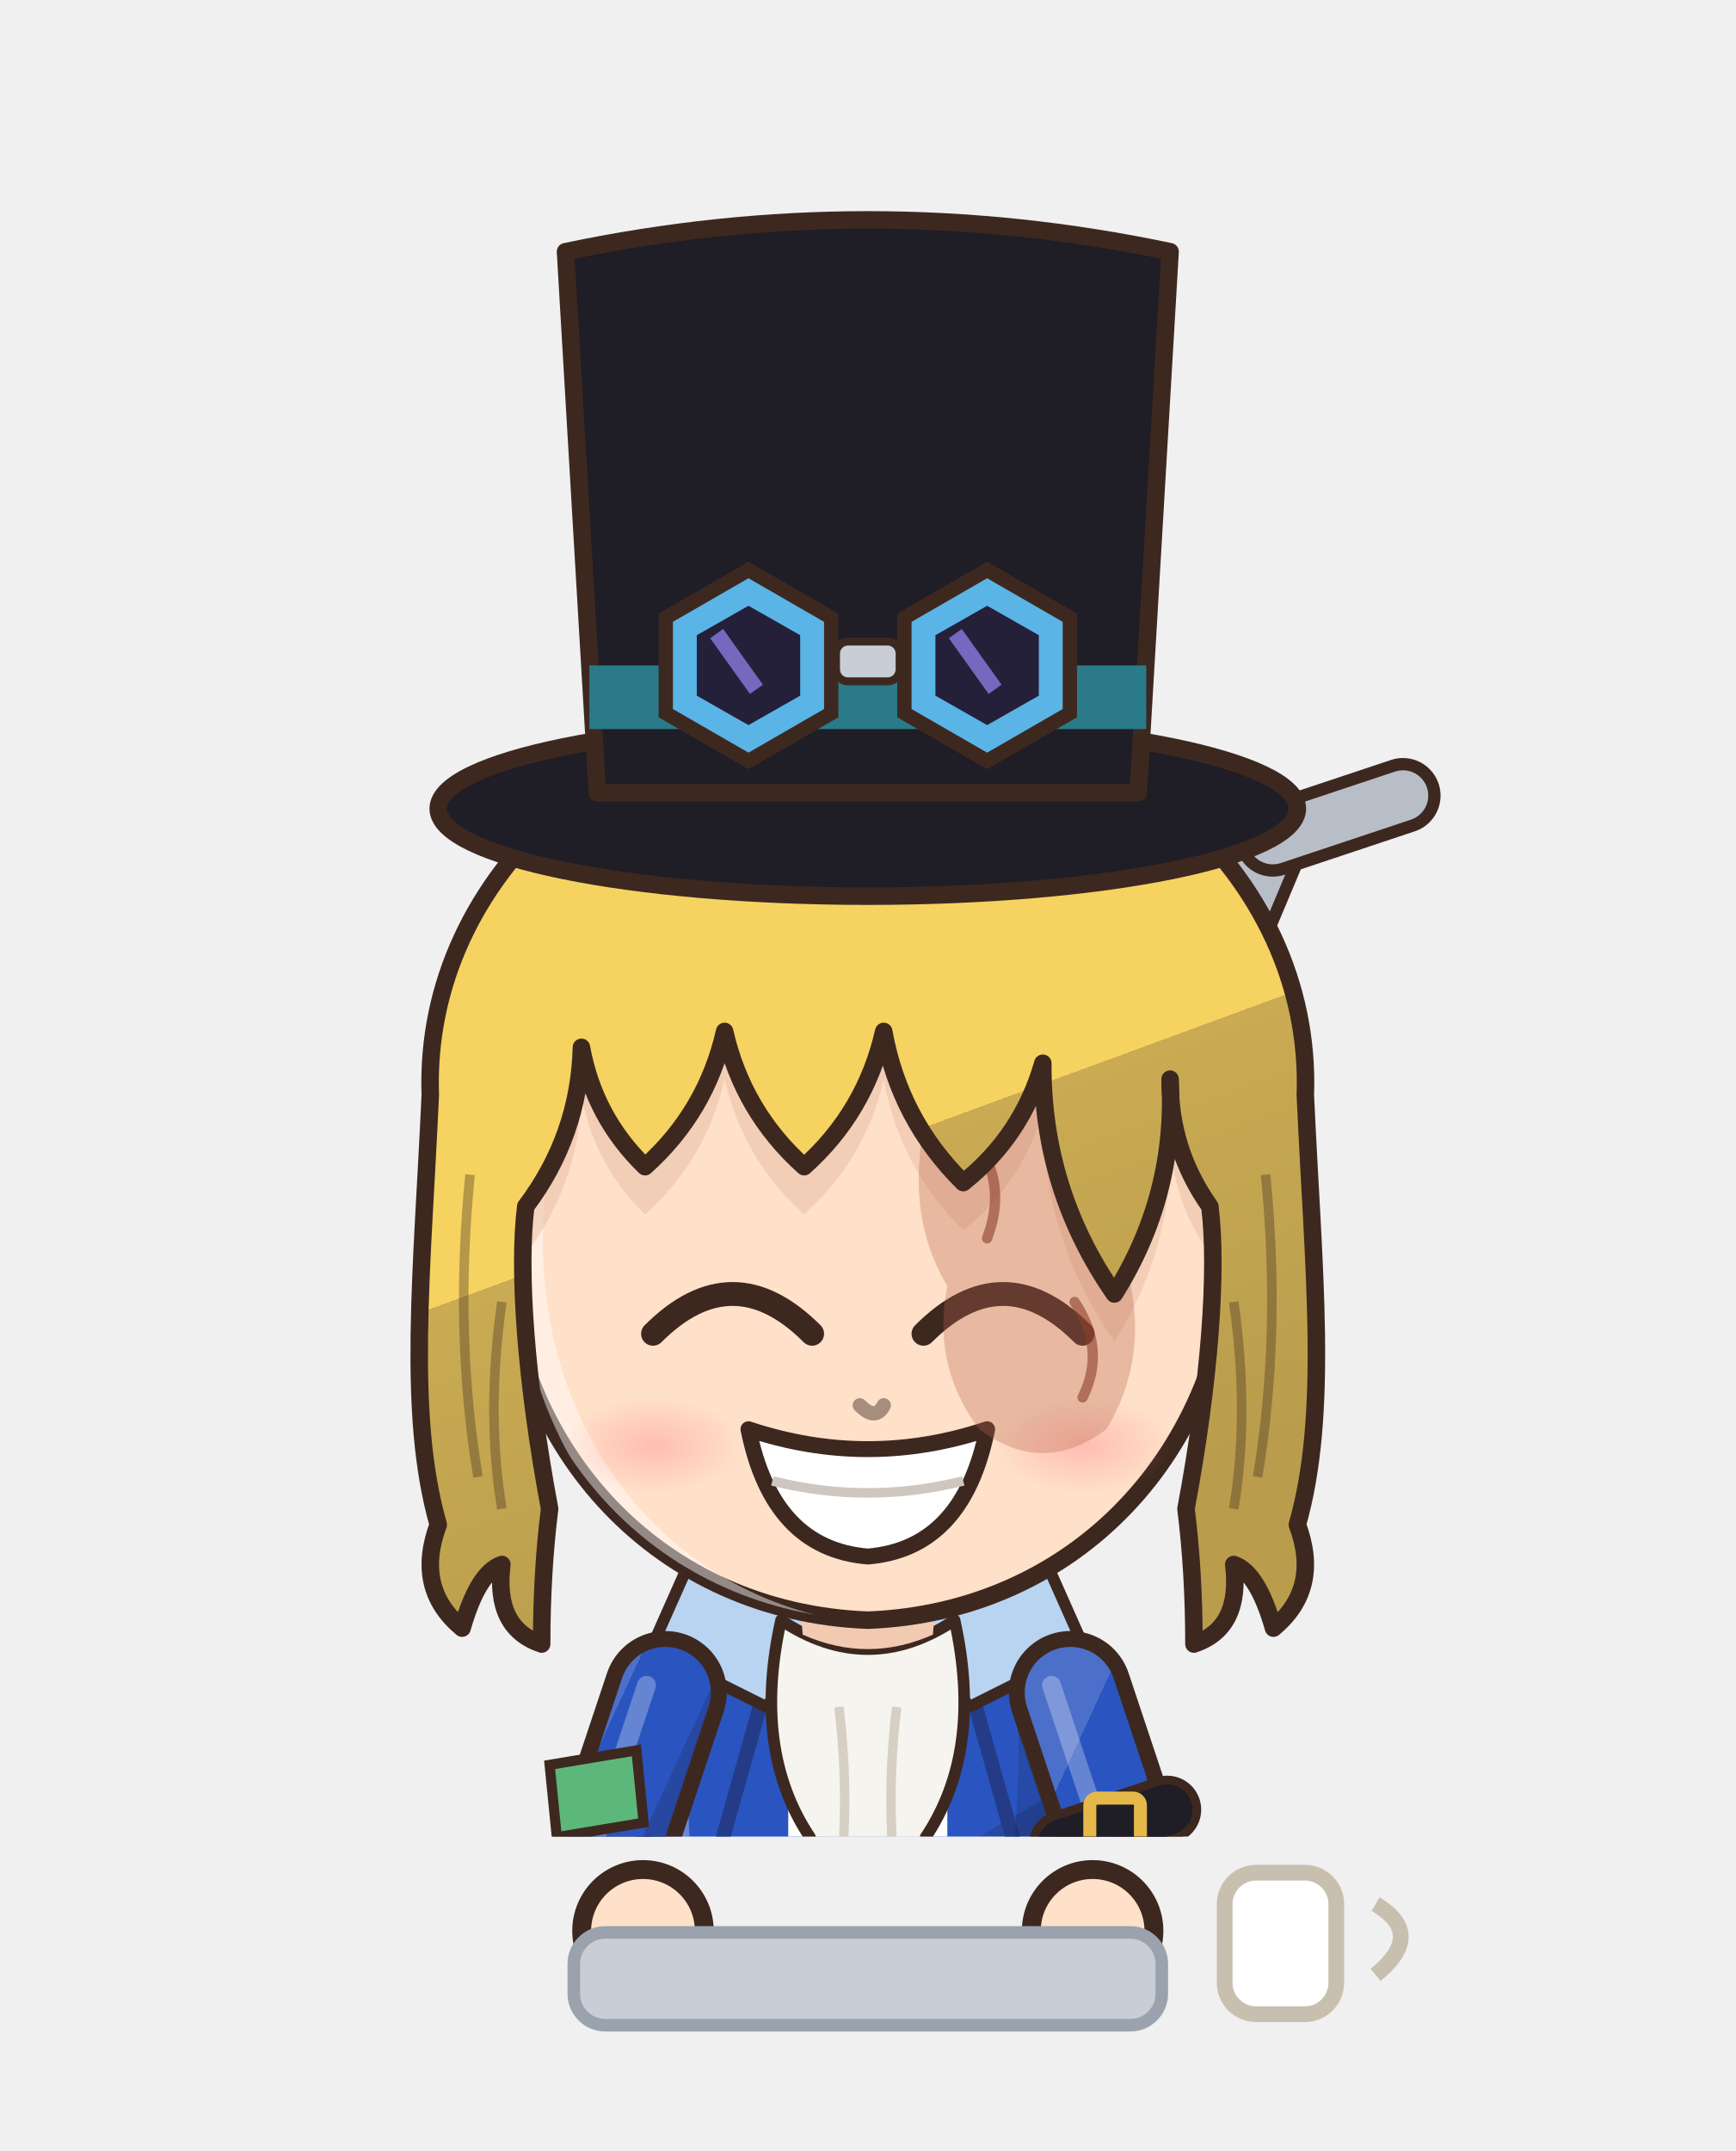
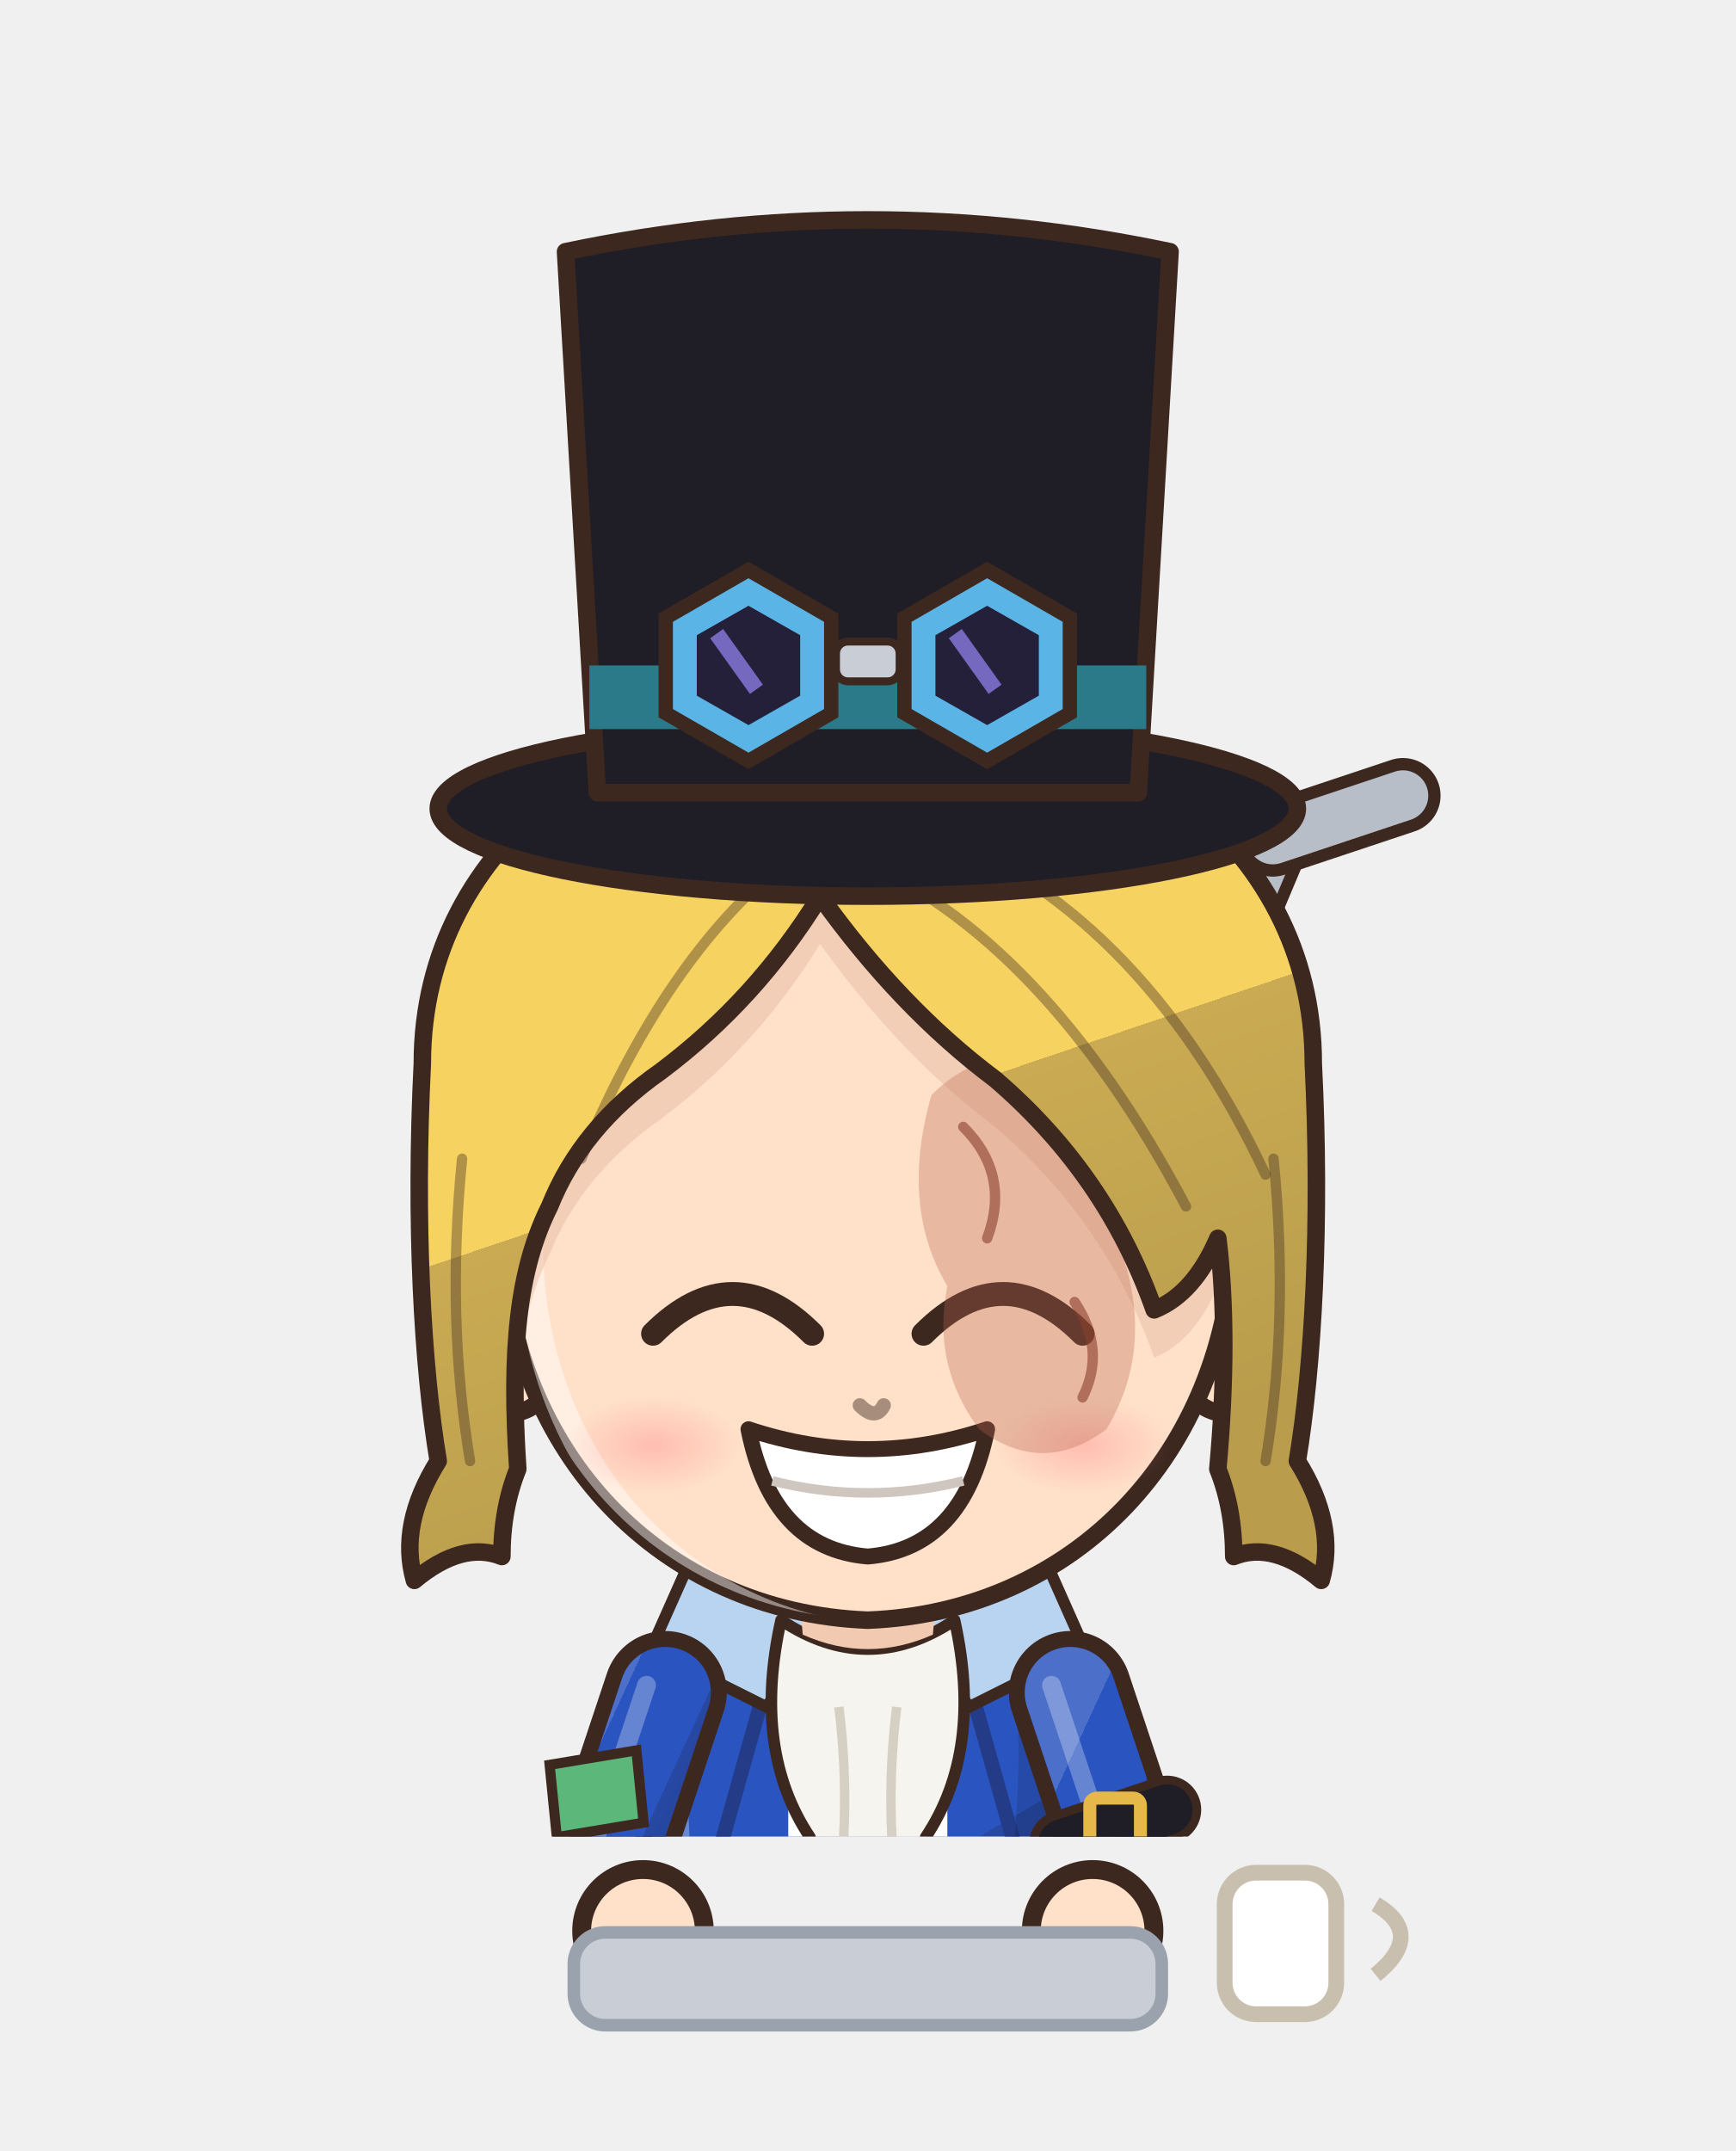
<svg xmlns="http://www.w3.org/2000/svg" viewBox="643.8 239.2 110.4 136.8" width="110.4" height="136.8">
  <svg x="643.8" y="239.2" viewBox="-120 -180 240 253.91" width="110.4" height="116.8">
    <defs>
      <linearGradient id="hair113" x1="0" y1="0" x2=".35" y2="1">
        <stop offset="0" stop-color="#f7d979" />
        <stop offset=".16" stop-color="#f7d979" />
        <stop offset=".16" stop-color="#f6d260" />
        <stop offset=".58" stop-color="#f6d260" />
        <stop offset=".58" stop-color="#caab53" />
        <stop offset="1" stop-color="#b99d4c" />
      </linearGradient>
      <radialGradient id="skin113" cx=".4" cy=".32" r=".85">
        <stop offset="0" stop-color="#ffe0c8" />
        <stop offset=".84" stop-color="#ffe0c8" />
        <stop offset=".84" stop-color="#f1cab1" />
        <stop offset="1" stop-color="#f1cab1" />
      </radialGradient>
      <linearGradient id="cloth113" x1="0" y1="0" x2=".45" y2="1">
        <stop offset="0" stop-color="#4c70ca" />
        <stop offset=".16" stop-color="#4c70ca" />
        <stop offset=".16" stop-color="#2a55c0" />
        <stop offset=".6" stop-color="#2a55c0" />
        <stop offset=".6" stop-color="#2748a3" />
        <stop offset="1" stop-color="#234295" />
      </linearGradient>
      <linearGradient id="iris113" x1="0" y1="0" x2="0" y2="1">
        <stop offset="0" stop-color="#1a2136" />
        <stop offset=".5" stop-color="#3a4a7a" />
        <stop offset="1" stop-color="#929bb5" />
      </linearGradient>
      <linearGradient id="gold113" x1="0" y1="0" x2="1" y2="1">
        <stop offset="0" stop-color="#f6d27a" />
        <stop offset=".55" stop-color="#d9a63a" />
        <stop offset="1" stop-color="#a8761e" />
      </linearGradient>
      <linearGradient id="steel113" x1="0" y1="0" x2="1" y2="1">
        <stop offset="0" stop-color="#e4e8ee" />
        <stop offset=".5" stop-color="#9aa3ad" />
        <stop offset="1" stop-color="#5a606a" />
      </linearGradient>
      <linearGradient id="beard113" x1="0" y1="0" x2="0" y2="1">
        <stop offset="0" stop-color="#e6e6ea" />
        <stop offset="1" stop-color="#b8b8c2" />
      </linearGradient>
      <radialGradient id="hawkiris113" cx=".45" cy=".4" r=".7">
        <stop offset="0" stop-color="#ffe27a" />
        <stop offset=".6" stop-color="#e8a52a" />
        <stop offset="1" stop-color="#9a5a12" />
      </radialGradient>
      <linearGradient id="straw113" x1="0" y1="0" x2=".3" y2="1">
        <stop offset="0" stop-color="#ffe7aa" />
        <stop offset=".16" stop-color="#ffe7aa" />
        <stop offset=".16" stop-color="#ffe39a" />
        <stop offset=".58" stop-color="#ffe39a" />
        <stop offset=".58" stop-color="#e9b456" />
        <stop offset="1" stop-color="#d6a54f" />
      </linearGradient>
      <radialGradient id="blush113">
        <stop offset="0" stop-color="#ff7f86" stop-opacity=".9" />
        <stop offset="1" stop-color="#ff7f86" stop-opacity="0" />
      </radialGradient>
      <clipPath id="face113">
        <path d="M -46,-4 C -47,-38 -25,-55 0,-55 C 25,-55 47,-38 46,-4 C 45,23 26,43 0,44 C -26,43 -45,23 -46,-4 Z" />
      </clipPath>
      <clipPath id="torso113">
        <path d="M -30,50 C -34,68 -28,94 -26,124 L 26,124 C 28,94 34,68 30,50 C 18,40 -18,40 -30,50 Z" />
      </clipPath>
    </defs>
    <ellipse cx="0" cy="208" rx="42" ry="7" fill="#000000" opacity=".16" />
    <g transform="translate(0,44.0) scale(1.100,1.100) translate(0,-44)" />
    <g transform="translate(0,205) scale(1,1) translate(0,-205)">
      <path d="M -34,150 L 56,-64" stroke="#3d2820" stroke-width="10.4" stroke-linecap="round" />
      <path d="M -34,150 L 56,-64" stroke="#b8bec8" stroke-width="7" stroke-linecap="round" />
      <path d="M 56,-64 L 74,-70" stroke="#3d2820" stroke-width="10.4" stroke-linecap="round" />
      <path d="M 56,-64 L 74,-70" stroke="#b8bec8" stroke-width="7" stroke-linecap="round" />
      <path d="M -30,140 L 52,-58" stroke="#ffffff" stroke-width="1.6" opacity=".55" />
      <path d="M -23.5,118 Q -24.5,160.0 -20.5,202 L -5.5,202 Q -1.5,160.0 -2.5,118 Z" fill="#3b4258" stroke="#3d2820" stroke-width="2.2" stroke-linejoin="round" />
      <path d="M -9,124 Q -8,160 -10,196" stroke="#000000" stroke-width="4.5" fill="none" opacity=".14" stroke-linecap="round" />
      <path d="M -18,126 Q -19,150 -18,170" stroke="#ffffff" stroke-width="2" fill="none" opacity=".22" stroke-linecap="round" />
      <ellipse cx="-13" cy="205" rx="14" ry="7" fill="#3a2a24" stroke="#3d2820" stroke-width="2.2" stroke-linejoin="round" />
      <ellipse cx="-17" cy="202.5" rx="5" ry="2" fill="#ffffff" opacity=".35" />
      <path d="M 2.5,118 Q 1.5,160.0 5.5,202 L 20.5,202 Q 24.5,160.0 23.5,118 Z" fill="#3b4258" stroke="#3d2820" stroke-width="2.2" stroke-linejoin="round" />
      <path d="M 17,124 Q 18,160 16,196" stroke="#000000" stroke-width="4.5" fill="none" opacity=".14" stroke-linecap="round" />
      <path d="M 8,126 Q 7,150 8,170" stroke="#ffffff" stroke-width="2" fill="none" opacity=".22" stroke-linecap="round" />
      <ellipse cx="13" cy="205" rx="14" ry="7" fill="#3a2a24" stroke="#3d2820" stroke-width="2.2" stroke-linejoin="round" />
      <ellipse cx="9" cy="202.5" rx="5" ry="2" fill="#ffffff" opacity=".35" />
      <path d="M -30,50 C -34,68 -28,94 -26,124 L 26,124 C 28,94 34,68 30,50 C 18,40 -18,40 -30,50 Z" fill="url(#cloth113)" stroke="#3d2820" stroke-width="2.2" stroke-linejoin="round" />
      <path d="M -11,42 L 11,42 L 11,124 L -11,124 Z" fill="#ffffff" />
      <path d="M -11,42 L -20,74 L -11,124 M 11,42 L 20,74 L 11,124" stroke="#243c88" stroke-width="2" fill="none" />
      <g clip-path="url(#torso113)">
        <path d="M -30,50 C -34,68 -28,94 -26,124 L 26,124 C 28,94 34,68 30,50 C 18,40 -18,40 -30,50 Z" transform="translate(4,3)" fill="none" stroke="#ffffff" stroke-width="5" opacity=".3" />
        <path d="M -30,50 C -34,68 -28,94 -26,124 L 26,124 C 28,94 34,68 30,50 C 18,40 -18,40 -30,50 Z" transform="translate(-6,-2)" fill="none" stroke="#000000" stroke-width="9" opacity=".13" />
      </g>
      <path d="M -6,44 L -22,30 L -30,48 L -14,56 Z" fill="#b8d4f0" stroke="#3d2820" stroke-width="1.6" stroke-linejoin="round" />
      <path d="M 6,44 L 22,30 L 30,48 L 14,56 Z" fill="#b8d4f0" stroke="#3d2820" stroke-width="1.6" stroke-linejoin="round" />
      <path d="M -12,44 Q 0,52 12,44 Q 16,62 8,74 Q 12,86 4,96 L -4,96 Q -12,86 -8,74 Q -16,62 -12,44 Z" fill="#f6f4ee" stroke="#3d2820" stroke-width="1.6" stroke-linejoin="round" />
      <path d="M -4,56 Q -2,72 -5,88 M 4,56 Q 2,72 5,88" stroke="#d6d0c4" stroke-width="1.3" fill="none" />
      <path d="M -27,112 L -36,176 L -10,176 L -9,118 Z M 27,112 L 36,176 L 10,176 L 9,118 Z" fill="url(#cloth113)" stroke="#3d2820" stroke-width="2.2" stroke-linejoin="round" />
      <path d="M -28,54 L -38,84 L -31,102" stroke="#3d2820" stroke-width="17" fill="none" stroke-linecap="round" stroke-linejoin="round" />
      <path d="M -28,54 L -38,84 L -31,102" stroke="url(#cloth113)" stroke-width="12.6" fill="none" stroke-linecap="round" stroke-linejoin="round" />
      <path d="M -28,54 L -38,84 L -31,102" transform="translate(-2.6,-1)" stroke="#ffffff" stroke-width="2.6" fill="none" stroke-linecap="round" stroke-linejoin="round" opacity=".28" />
      <path d="M 28,54 L 38,84 L 31,102" stroke="#3d2820" stroke-width="17" fill="none" stroke-linecap="round" stroke-linejoin="round" />
      <path d="M 28,54 L 38,84 L 31,102" stroke="url(#cloth113)" stroke-width="12.6" fill="none" stroke-linecap="round" stroke-linejoin="round" />
      <path d="M 28,54 L 38,84 L 31,102" transform="translate(-2.6,-1)" stroke="#ffffff" stroke-width="2.6" fill="none" stroke-linecap="round" stroke-linejoin="round" opacity=".28" />
      <path d="M 41.4,70.2 L 27.0,75.0" stroke="#3d2820" stroke-width="9.4" stroke-linecap="round" />
      <path d="M 41.4,70.2 L 27.0,75.0" stroke="#1f1d26" stroke-width="7" stroke-linecap="round" />
      <rect x="30.7" y="68.6" width="7" height="8" rx="1" fill="none" stroke="#e6b84a" stroke-width="1.8" />
      <circle cx="-31" cy="102" r="8.5" fill="#1f1d26" stroke="#3d2820" stroke-width="2.2" />
      <circle cx="31" cy="102" r="8.5" fill="#1f1d26" stroke="#3d2820" stroke-width="2.2" />
      <path d="M -44,64 L -32,62 L -31,72 L -43,74 Z" fill="#5cb87a" stroke="#3d2820" stroke-width="1.4" />
      <path d="M -10,34 L 10,34 L 9,46 Q 0,50 -9,46 Z" fill="#f1cab1" />
    </g>
    <g transform="translate(0,44.0) scale(1.100,1.100) translate(0,-44)">
      <ellipse cx="-45" cy="8" rx="7" ry="10" fill="url(#skin113)" stroke="#3d2820" stroke-width="2.2" stroke-linejoin="round" />
      <ellipse cx="45" cy="8" rx="7" ry="10" fill="url(#skin113)" stroke="#3d2820" stroke-width="2.2" stroke-linejoin="round" />
      <path d="M -46,-4 C -47,-38 -25,-55 0,-55 C 25,-55 47,-38 46,-4 C 45,23 26,43 0,44 C -26,43 -45,23 -46,-4 Z" fill="url(#skin113)" stroke="#3d2820" stroke-width="2.2" stroke-linejoin="round" />
      <g clip-path="url(#face113)">
        <path d="M -46,-4 C -47,-38 -25,-55 0,-55 C 25,-55 47,-38 46,-4 C 45,23 26,43 0,44 C -26,43 -45,23 -46,-4 Z" transform="translate(3.5,2.5)" fill="none" stroke="#ffffff" stroke-width="3.4" opacity=".45" />
      </g>
      <g clip-path="url(#face113)">
-         <path d="M 0,-72 C 30,-72 56,-50 55,-22 C 56,0 58,18 54,32 Q 57,40 51,45 Q 49,38 46,37 Q 47,45 41,47 Q 41,38 40,30 C 43,14 44,0 43,-8 Q 37.9,-15.2 38,-24 Q 38.8,-9.4 31,3 Q 21.9,-10.1 22,-26 Q 19.4,-16.9 12,-11 Q 4.0,-18.9 2,-30 Q -0.3,-19.9 -8,-13 Q -15.7,-19.9 -18,-30 Q -20.3,-19.9 -28,-13 Q -34.4,-19.2 -36,-28 Q -36.3,-16.9 -43,-8 C -44,0 -43,14 -40,30 Q -41,38 -41,47 Q -47,45 -46,37 Q -49,38 -51,45 Q -57,40 -54,32 C -58,18 -56,0 -55,-22 C -56,-50 -30,-72 0,-72 Z" transform="translate(0,6)" fill="#e7bca4" opacity=".5" />
+         <path d="M 0,-72 C 30,-72 56,-54 56,-26 C 57,-6 56,12 54,24 Q 59,32 57,39 Q 51,34 46,36 Q 46,30 44,25 C 45,14 45,4 44,-4 Q 41,3 36,5 Q 30,-12 16,-24 Q 4,-33 -6,-47 Q -14,-34 -26,-25 Q -36,-18 -40,-8 C -44,0 -45,10 -44,25 Q -46,30 -46,36 Q -51,34 -57,39 Q -59,32 -54,24 C -56,12 -57,-6 -56,-26 C -56,-54 -30,-72 0,-72 Z" transform="translate(0,6)" fill="#e7bca4" opacity=".5" />
      </g>
      <path d="M -27,8 Q -17,-2 -7,8" stroke="#3d2820" stroke-width="3" fill="none" stroke-linecap="round" />
      <path d="M 7,8 Q 17,-2 27,8" stroke="#3d2820" stroke-width="3" fill="none" stroke-linecap="round" />
      <path d="M -15,20 Q 0,25 15,20 Q 12,35 0,36 Q -12,35 -15,20 Z" fill="#ffffff" stroke="#3d2820" stroke-width="2" stroke-linejoin="round" />
      <path d="M -12,26.5 Q 0,29.5 12,26.5" stroke="#cfc6c0" stroke-width="1.2" fill="none" />
      <ellipse cx="-27" cy="22" rx="11" ry="6" fill="url(#blush113)" opacity="0.40" />
      <ellipse cx="27" cy="22" rx="11" ry="6" fill="url(#blush113)" opacity="0.40" />
      <path d="M -1,17 Q 1,19 2,17" stroke="#a78d7c" stroke-width="1.8" fill="none" stroke-linecap="round" />
      <path d="M 8,-22 Q 16,-30 26,-24 Q 34,-14 32,-2 Q 36,10 30,20 Q 22,26 14,20 Q 8,12 10,2 Q 4,-8 8,-22 Z" fill="#b8644a" opacity=".32" />
      <path d="M 12,-18 Q 18,-12 15,-4 M 26,4 Q 30,10 27,16" stroke="#8a3e2c" stroke-width="1.3" fill="none" opacity=".6" stroke-linecap="round" />
-       <path d="M 0,-72 C 30,-72 56,-50 55,-22 C 56,0 58,18 54,32 Q 57,40 51,45 Q 49,38 46,37 Q 47,45 41,47 Q 41,38 40,30 C 43,14 44,0 43,-8 Q 37.9,-15.2 38,-24 Q 38.8,-9.4 31,3 Q 21.9,-10.1 22,-26 Q 19.4,-16.9 12,-11 Q 4.0,-18.9 2,-30 Q -0.3,-19.9 -8,-13 Q -15.7,-19.9 -18,-30 Q -20.3,-19.9 -28,-13 Q -34.4,-19.2 -36,-28 Q -36.3,-16.9 -43,-8 C -44,0 -43,14 -40,30 Q -41,38 -41,47 Q -47,45 -46,37 Q -49,38 -51,45 Q -57,40 -54,32 C -58,18 -56,0 -55,-22 C -56,-50 -30,-72 0,-72 Z" fill="url(#hair113)" stroke="#3d2820" stroke-width="2.2" stroke-linejoin="round" />
-       <path d="M -50,-12 Q -52,8 -49,26 M -46,4 Q -48,18 -46,30" stroke="#3d2820" stroke-width="1.2" fill="none" opacity=".35" />
-       <path d="M 50,-12 Q 52,8 49,26 M 46,4 Q 48,18 46,30" stroke="#3d2820" stroke-width="1.2" fill="none" opacity=".35" />
+       <path d="M 0,-72 C 30,-72 56,-54 56,-26 C 57,-6 56,12 54,24 Q 59,32 57,39 Q 51,34 46,36 Q 46,30 44,25 C 45,14 45,4 44,-4 Q 41,3 36,5 Q 30,-12 16,-24 Q 4,-33 -6,-47 Q -14,-34 -26,-25 Q -36,-18 -40,-8 C -44,0 -45,10 -44,25 Q -46,30 -46,36 Q -51,34 -57,39 Q -59,32 -54,24 C -56,12 -57,-6 -56,-26 C -56,-54 -30,-72 0,-72 Z" fill="url(#hair113)" stroke="#3d2820" stroke-width="2.2" stroke-linejoin="round" />
+       <path d="M -2,-52 Q 22,-42 40,-8 M 6,-56 Q 34,-46 50,-12 M -12,-50 Q -26,-38 -36,-14" stroke="#3d2820" stroke-width="1.3" fill="none" stroke-linecap="round" opacity=".38" />
+       <path d="M 51,-14 Q 53,6 50,24 M -51,-14 Q -53,6 -50,24" stroke="#3d2820" stroke-width="1.3" fill="none" stroke-linecap="round" opacity=".38" />
      <ellipse cx="0" cy="-58" rx="54" ry="11" fill="#1f1d26" stroke="#3d2820" stroke-width="2.2" stroke-linejoin="round" />
      <path d="M -34,-60 L -38,-128 Q 0,-136 38,-128 L 34,-60 Z" fill="#1f1d26" stroke="#3d2820" stroke-width="2.2" stroke-linejoin="round" />
      <path d="M -35,-76 L 35,-76 L 35,-68 L -35,-68 Z" fill="#2a7a8a" />
      <polygon points="-4.6,-70.0 -15.0,-64.0 -25.4,-70.0 -25.4,-82.0 -15.0,-88.0 -4.6,-82.0" fill="#5ab4e6" stroke="#3d2820" stroke-width="1.8" />
      <polygon points="-8.5,-72.2 -15.0,-68.5 -21.5,-72.2 -21.5,-79.8 -15.0,-83.5 -8.5,-79.8" fill="#24203a" />
      <path d="M -19,-80 L -14,-73" stroke="#8a7ae0" stroke-width="2" opacity=".8" />
      <polygon points="25.4,-70.0 15.0,-64.0 4.6,-70.0 4.6,-82.0 15.0,-88.0 25.4,-82.0" fill="#5ab4e6" stroke="#3d2820" stroke-width="1.8" />
      <polygon points="21.5,-72.2 15.0,-68.5 8.5,-72.2 8.5,-79.8 15.0,-83.5 21.5,-79.8" fill="#24203a" />
      <path d="M 11,-80 L 16,-73" stroke="#8a7ae0" stroke-width="2" opacity=".8" />
      <rect x="-4" y="-79" width="8" height="5" rx="1.5" fill="#c9ced6" stroke="#3d2820" stroke-width="1" />
    </g>
    <g transform="translate(0,205) scale(1,1) translate(0,-205)" />
  </svg>
  <circle cx="684.7" cy="362.0" r="3.9" fill="#ffe0c8" stroke="#3d2820" stroke-width="1.2" />
  <circle cx="713.3" cy="362.0" r="3.9" fill="#ffe0c8" stroke="#3d2820" stroke-width="1.2" />
  <rect x="680.3" y="362.1" width="37.4" height="5.9" rx="2" fill="#c9ced6" stroke="#9aa3ad" stroke-width=".8" />
  <rect x="721.7" y="358.3" width="7.1" height="9.0" rx="2" fill="#ffffff" stroke="#c9bfae" />
  <path d="M 731.3,360.3 q 3.2,1.9 0,4.5" stroke="#c9bfae" fill="none" />
</svg>
